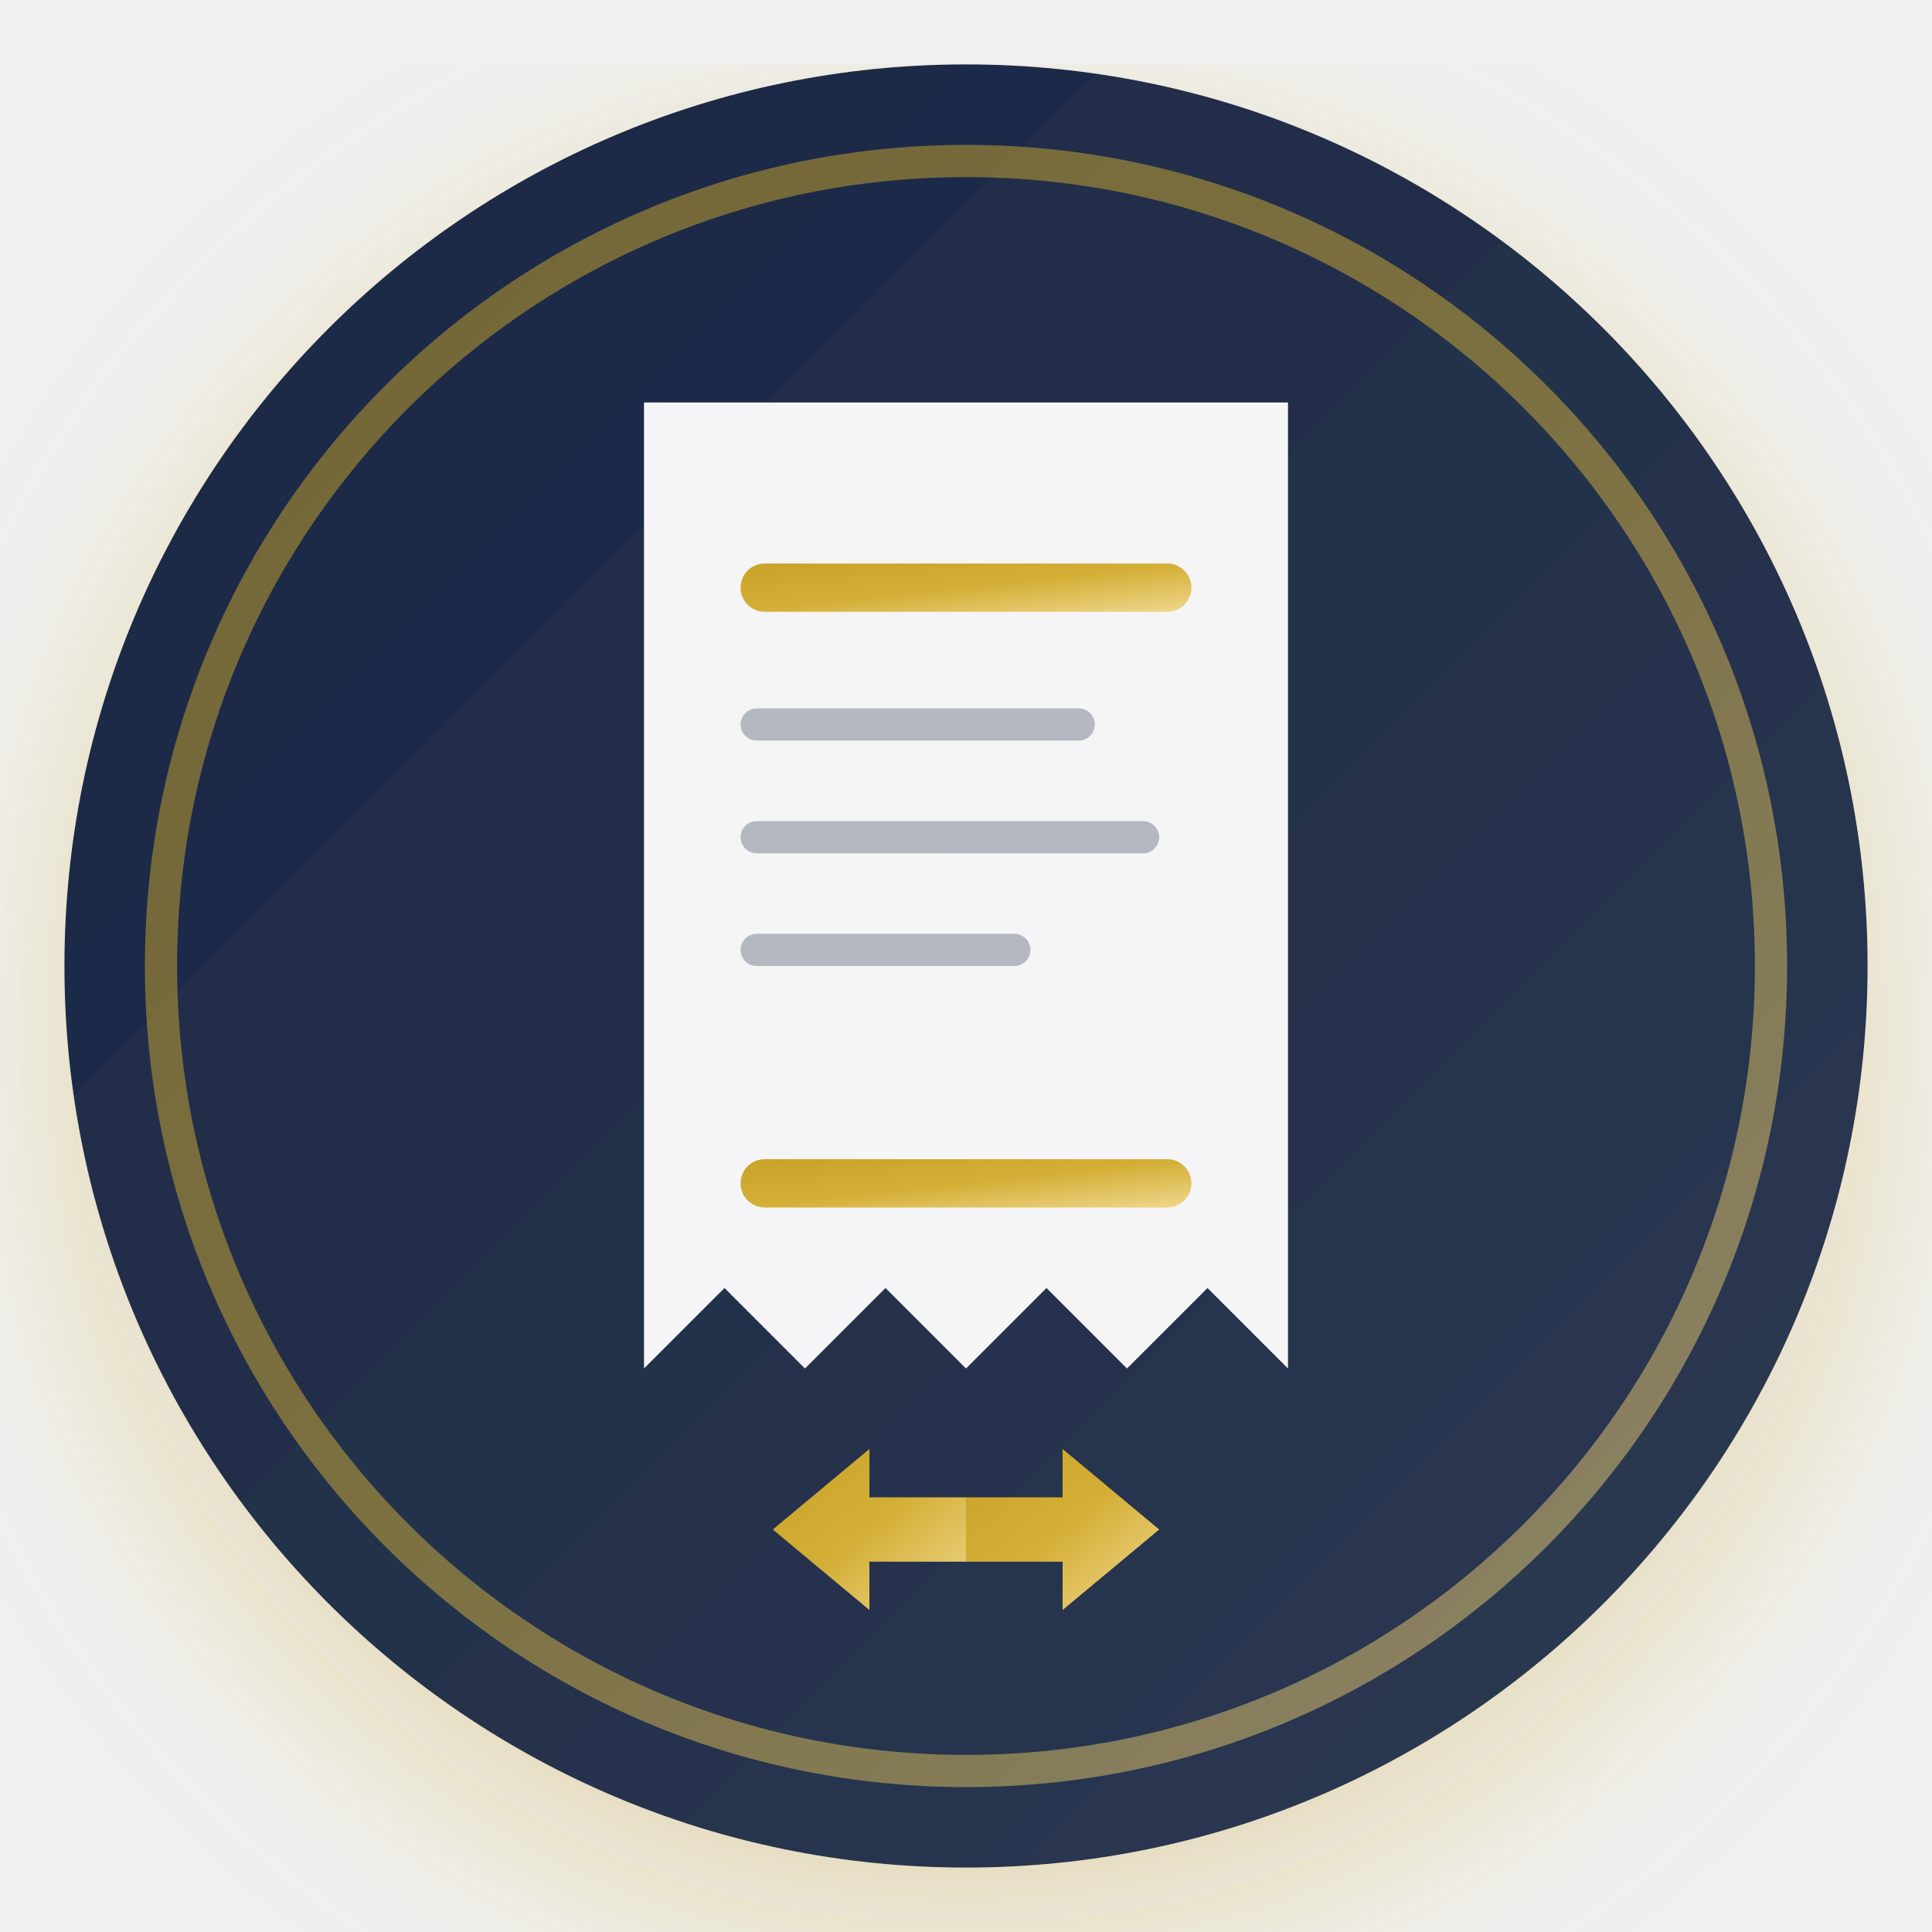
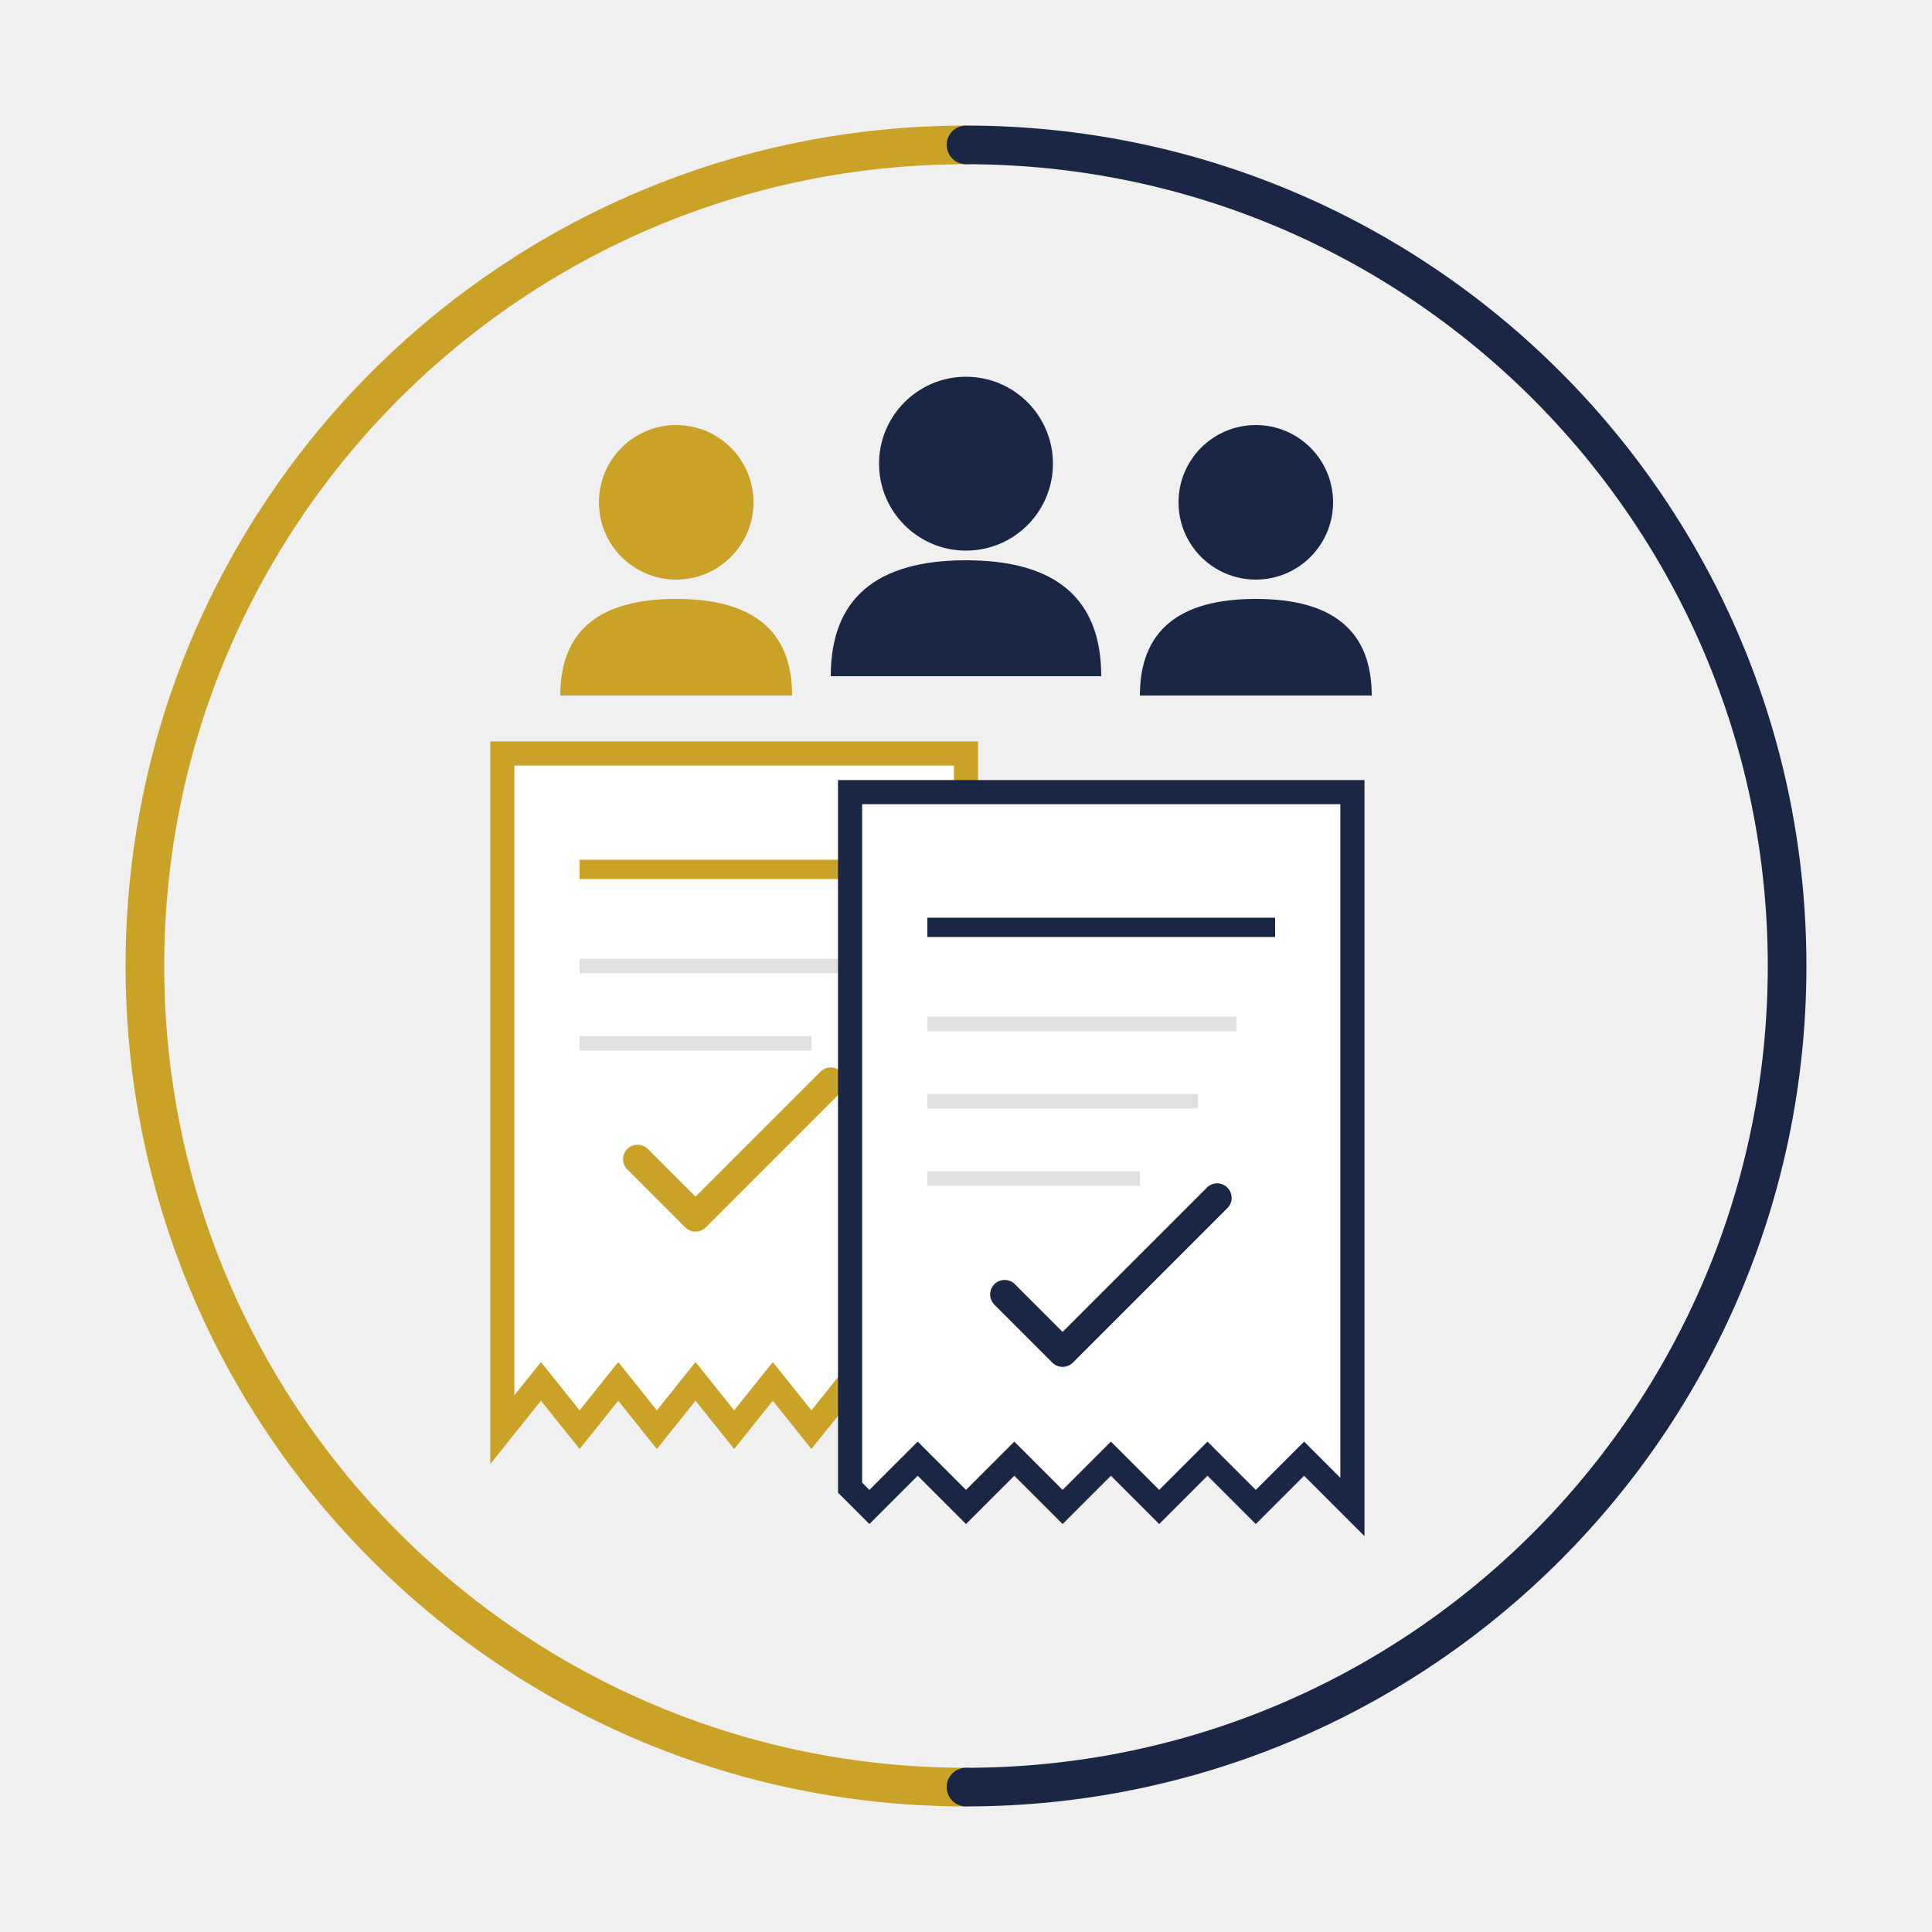
- <svg xmlns="http://www.w3.org/2000/svg" viewBox="0 0 120 120" fill="none">
+ <svg xmlns="http://www.w3.org/2000/svg" viewBox="0 0 200 200" fill="none">
  <defs>
-     <linearGradient id="goldGradient" x1="0%" y1="0%" x2="100%" y2="100%">
+     <linearGradient id="goldGrad" x1="0%" y1="0%" x2="100%" y2="100%">
      <stop offset="0%" style="stop-color:#c9a227" />
-       <stop offset="50%" style="stop-color:#d4af37" />
-       <stop offset="100%" style="stop-color:#f0d78c" />
+       <stop offset="100%" style="stop-color:#d4af37" />
    </linearGradient>
-     <linearGradient id="navyGradient" x1="0%" y1="0%" x2="100%" y2="100%">
-       <stop offset="0%" style="stop-color:#1a2744" />
-       <stop offset="100%" style="stop-color:#2d3a52" />
-     </linearGradient>
-     <filter id="shadow" x="-20%" y="-20%" width="140%" height="140%">
-       <feDropShadow dx="0" dy="4" stdDeviation="6" flood-color="#c9a227" flood-opacity="0.3" />
-     </filter>
  </defs>
-   <circle cx="60" cy="60" r="56" fill="url(#navyGradient)" filter="url(#shadow)" />
-   <circle cx="60" cy="60" r="50" fill="none" stroke="url(#goldGradient)" stroke-width="2" opacity="0.5" />
-   <path d="M40 25 L80 25 L80 85 L75 80 L70 85 L65 80 L60 85 L55 80 L50 85 L45 80 L40 85 Z" fill="white" opacity="0.95" />
-   <rect x="46" y="35" width="28" height="3" rx="1.5" fill="url(#goldGradient)" />
-   <rect x="46" y="44" width="22" height="2" rx="1" fill="#1a2744" opacity="0.3" />
-   <rect x="46" y="51" width="26" height="2" rx="1" fill="#1a2744" opacity="0.3" />
-   <rect x="46" y="58" width="18" height="2" rx="1" fill="#1a2744" opacity="0.3" />
-   <line x1="46" y1="66" x2="74" y2="66" stroke="url(#goldGradient)" stroke-width="1.5" stroke-dasharray="3,2" />
-   <rect x="46" y="72" width="28" height="3" rx="1.5" fill="url(#goldGradient)" />
-   <g transform="translate(60, 95)">
-     <path d="M-12 0 L-6 -5 L-6 -2 L0 -2 L0 2 L-6 2 L-6 5 Z" fill="url(#goldGradient)" />
-     <path d="M12 0 L6 -5 L6 -2 L0 -2 L0 2 L6 2 L6 5 Z" fill="url(#goldGradient)" />
+   <path d="M 100 15 A 85 85 0 0 0 100 185" fill="none" stroke="#c9a227" stroke-width="4" stroke-linecap="round" />
+   <path d="M 100 185 A 85 85 0 0 0 100 15" fill="none" stroke="#1a2744" stroke-width="4" stroke-linecap="round" />
+   <circle cx="70" cy="52" r="8" fill="#c9a227" />
+   <path d="M 58 72 Q 58 62 70 62 Q 82 62 82 72" fill="#c9a227" />
+   <circle cx="100" cy="48" r="9" fill="#1a2744" />
+   <path d="M 86 70 Q 86 58 100 58 Q 114 58 114 70" fill="#1a2744" />
+   <circle cx="130" cy="52" r="8" fill="#1a2744" />
+   <path d="M 118 72 Q 118 62 130 62 Q 142 62 142 72" fill="#1a2744" />
+   <g transform="translate(52, 78)">
+     <path d="M 0 0 L 48 0 L 48 70 L 44 65 L 40 70 L 36 65 L 32 70 L 28 65 L 24 70 L 20 65 L 16 70 L 12 65 L 8 70 L 4 65 L 0 70 Z" fill="white" stroke="#c9a227" stroke-width="2.5" />
+     <line x1="8" y1="12" x2="40" y2="12" stroke="#c9a227" stroke-width="2" />
+     <line x1="8" y1="22" x2="36" y2="22" stroke="#e0e0e0" stroke-width="1.5" />
+     <line x1="8" y1="30" x2="32" y2="30" stroke="#e0e0e0" stroke-width="1.5" />
+     <path d="M 14 42 L 20 48 L 34 34" fill="none" stroke="#c9a227" stroke-width="3" stroke-linecap="round" stroke-linejoin="round" />
+   </g>
+   <g transform="translate(88, 82)">
+     <path d="M 0 0 L 52 0 L 52 74 L 47 69 L 42 74 L 37 69 L 32 74 L 27 69 L 22 74 L 17 69 L 12 74 L 7 69 L 2 74 L 0 72 Z" fill="white" stroke="#1a2744" stroke-width="2.5" />
+     <line x1="8" y1="14" x2="44" y2="14" stroke="#1a2744" stroke-width="2" />
+     <line x1="8" y1="24" x2="40" y2="24" stroke="#e0e0e0" stroke-width="1.5" />
+     <line x1="8" y1="32" x2="36" y2="32" stroke="#e0e0e0" stroke-width="1.5" />
+     <line x1="8" y1="40" x2="30" y2="40" stroke="#e0e0e0" stroke-width="1.5" />
+     <path d="M 16 52 L 22 58 L 38 42" fill="none" stroke="#1a2744" stroke-width="3" stroke-linecap="round" stroke-linejoin="round" />
  </g>
</svg>
